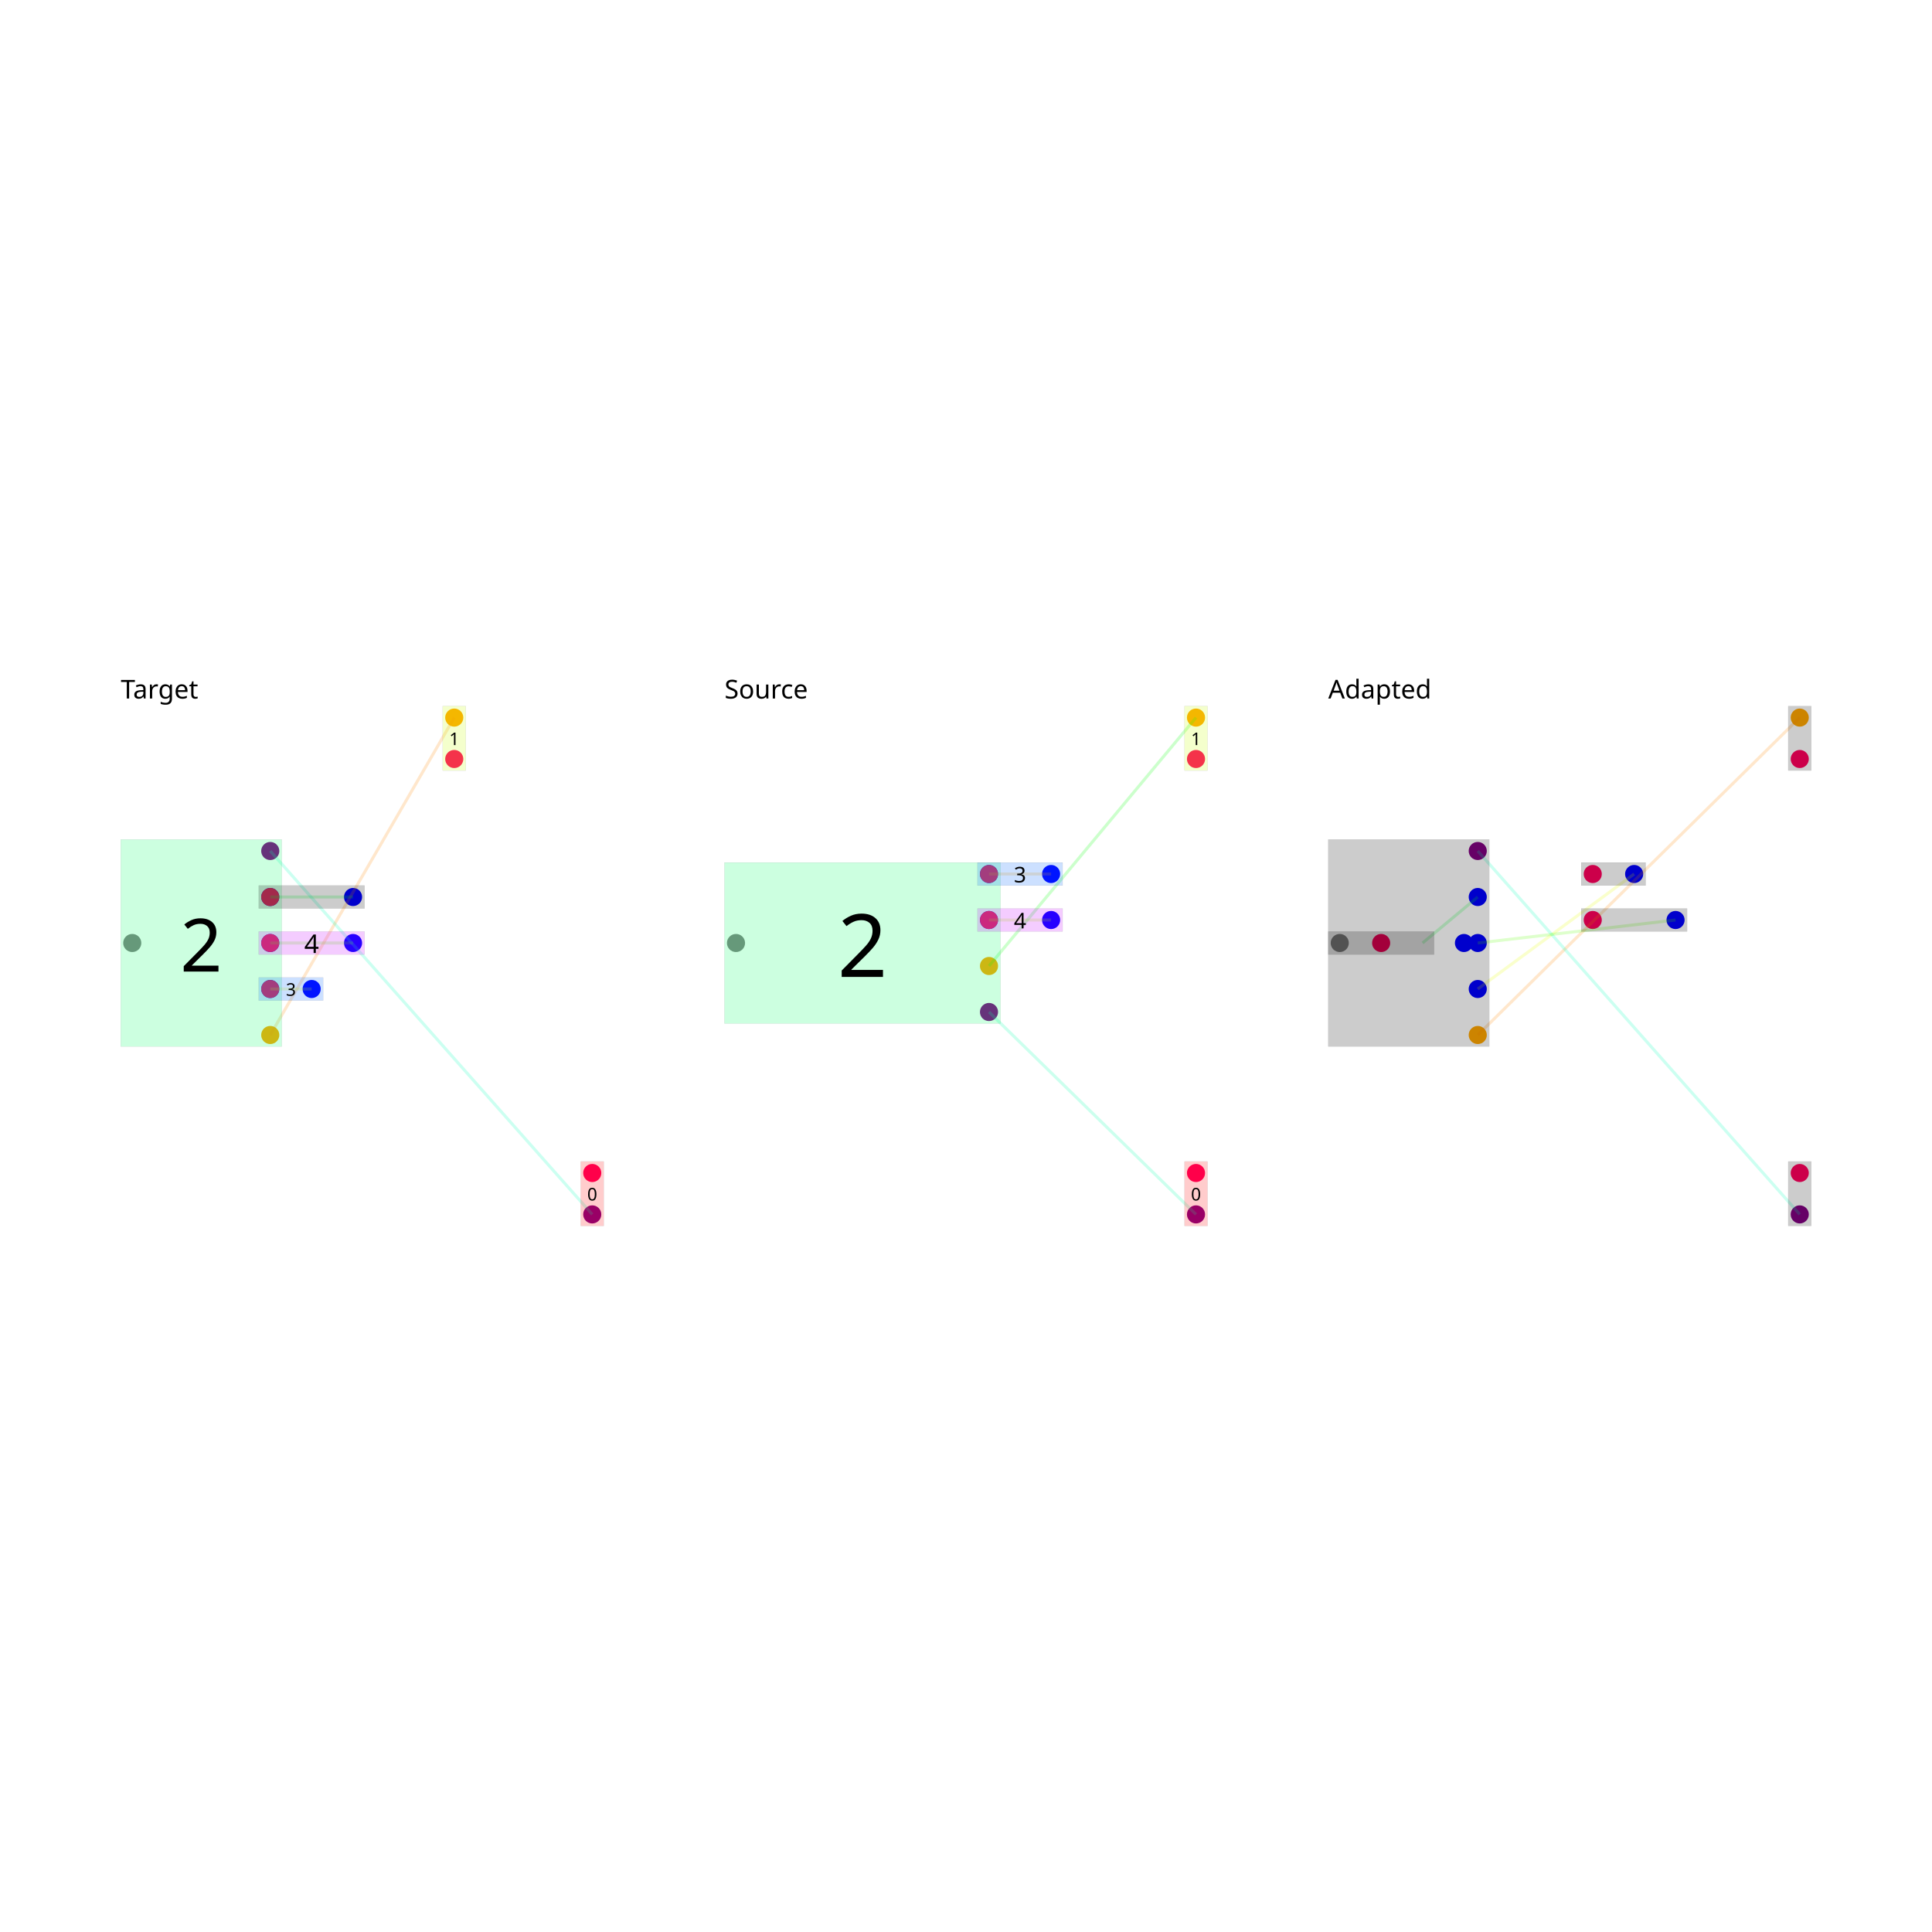
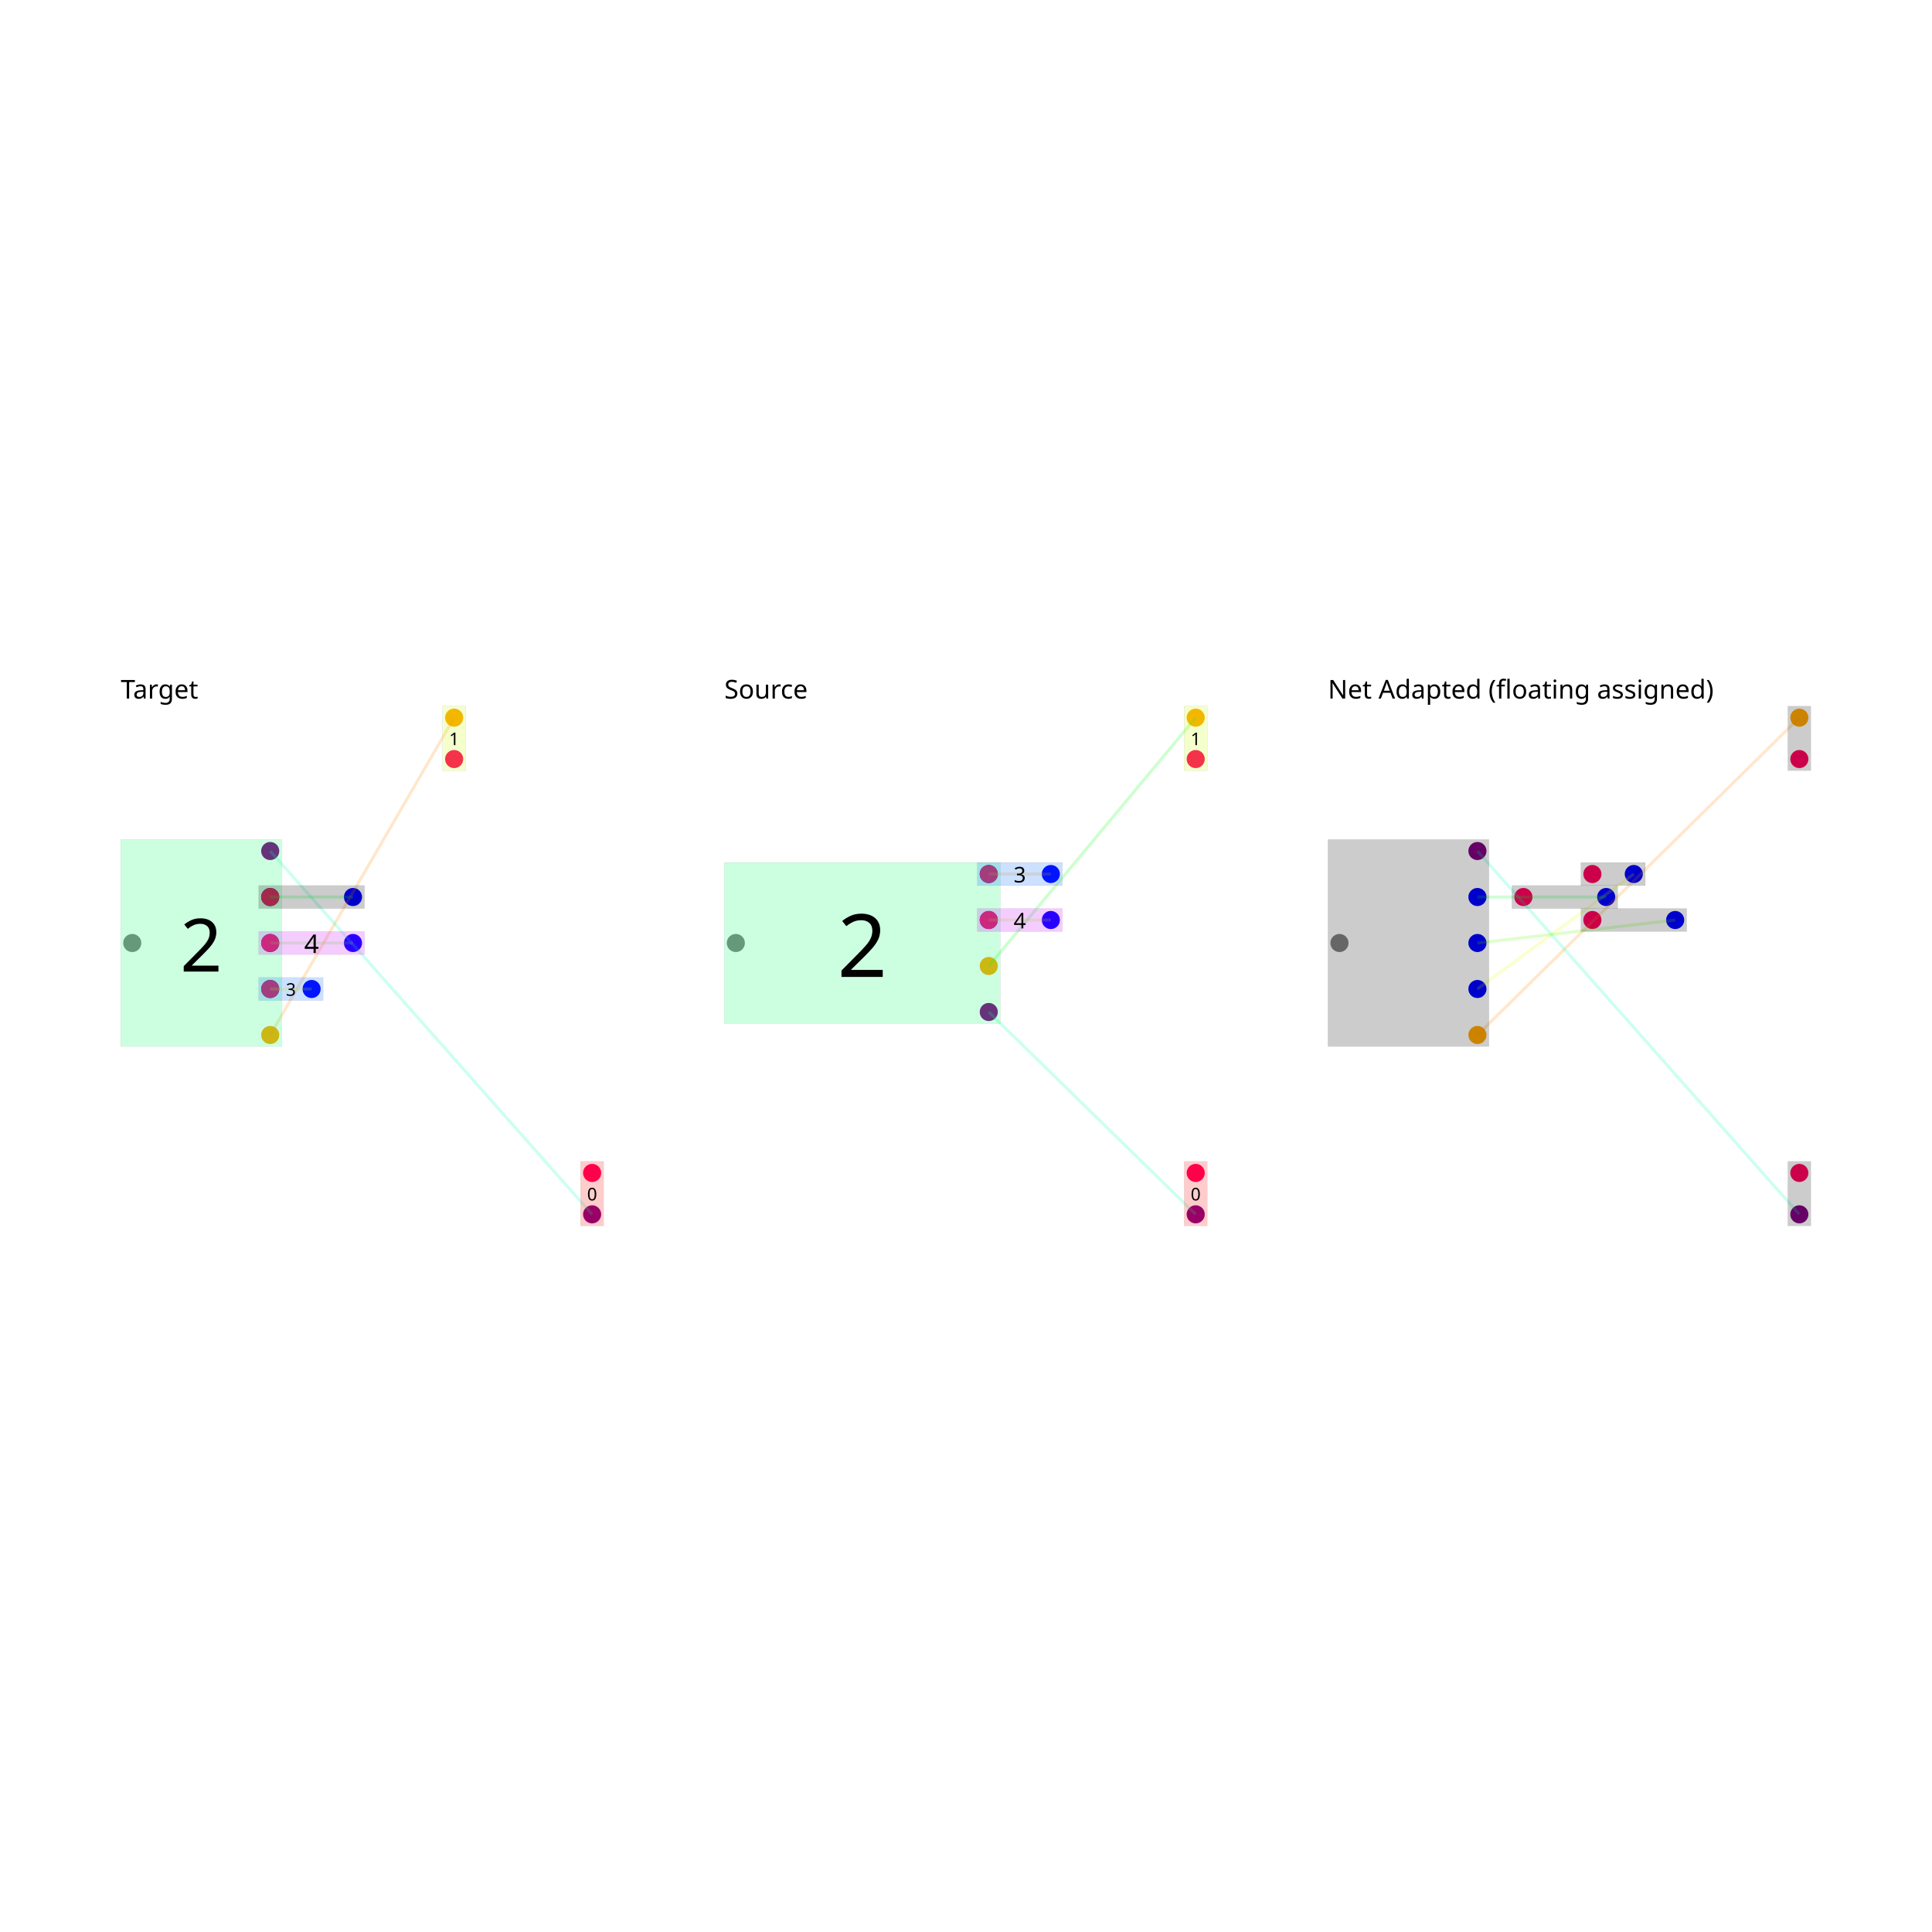
<svg xmlns="http://www.w3.org/2000/svg" width="640" height="640" viewBox="0 0 640 640">
  <rect width="100%" height="100%" fill="white" />
  <g>
-     <circle data-type="point" data-label="schematic_component_0_center component_center center_schematic_component_0" data-x="0" data-y="0" cx="43.81" cy="312.381" r="3" fill="gray" />
-   </g>
-   <g>
-     <circle data-type="point" data-label="schematic_port_0 vcc unnamedsubcircuit114_connectivity_net0" data-x="0.6000000000000001" data-y="-0.4" cx="89.524" cy="342.857" r="3" fill="orange" />
-   </g>
-   <g>
-     <circle data-type="point" data-label="schematic_port_1 normal unnamedsubcircuit114_connectivity_net1" data-x="0.6000000000000001" data-y="-0.2" cx="89.524" cy="327.619" r="3" fill="blue" />
-   </g>
-   <g>
-     <circle data-type="point" data-label="schematic_port_2 normal unnamedsubcircuit114_connectivity_net2" data-x="0.6000000000000001" data-y="0" cx="89.524" cy="312.381" r="3" fill="blue" />
-   </g>
-   <g>
-     <circle data-type="point" data-label="schematic_port_3 normal unnamedsubcircuit114_connectivity_net3" data-x="0.6000000000000001" data-y="0.20000000000000007" cx="89.524" cy="297.143" r="3" fill="blue" />
-   </g>
-   <g>
-     <circle data-type="point" data-label="schematic_port_4 gnd unnamedsubcircuit114_connectivity_net4" data-x="0.6000000000000001" data-y="0.4" cx="89.524" cy="281.905" r="3" fill="purple" />
-   </g>
-   <g>
-     <circle data-type="point" data-label="schematic_net_label_0_pin gnd unnamedsubcircuit114_connectivity_net4" data-x="2" data-y="-1.18" cx="196.19" cy="402.286" r="3" fill="purple" />
-   </g>
-   <g>
-     <circle data-type="point" data-label="schematic_net_label_0_center netlabel_center schematic_net_label_0_center" data-x="2" data-y="-1" cx="196.19" cy="388.571" r="3" fill="hsl(338.4, 100%, 50%, 1)" />
-   </g>
-   <g>
-     <circle data-type="point" data-label="schematic_net_label_1_pin vcc unnamedsubcircuit114_connectivity_net0" data-x="1.4" data-y="0.98" cx="150.476" cy="237.714" r="3" fill="orange" />
-   </g>
-   <g>
-     <circle data-type="point" data-label="schematic_net_label_1_center netlabel_center schematic_net_label_1_center" data-x="1.4" data-y="0.8" cx="150.476" cy="251.429" r="3" fill="hsl(338.4, 100%, 50%, 1)" />
-   </g>
-   <g>
-     <circle data-type="point" data-label="schematic_net_label_2_pin normal unnamedsubcircuit114_connectivity_net1" data-x="0.78" data-y="-0.2" cx="103.238" cy="327.619" r="3" fill="blue" />
-   </g>
-   <g>
-     <circle data-type="point" data-label="schematic_net_label_2_center netlabel_center schematic_net_label_2_center" data-x="0.6000000000000001" data-y="-0.2" cx="89.524" cy="327.619" r="3" fill="hsl(338.4, 100%, 50%, 1)" />
-   </g>
-   <g>
-     <circle data-type="point" data-label="schematic_net_label_3_pin normal unnamedsubcircuit114_connectivity_net2" data-x="0.9600000000000001" data-y="0" cx="116.952" cy="312.381" r="3" fill="blue" />
-   </g>
-   <g>
-     <circle data-type="point" data-label="schematic_net_label_3_center netlabel_center schematic_net_label_3_center" data-x="0.6000000000000001" data-y="0" cx="89.524" cy="312.381" r="3" fill="hsl(338.4, 100%, 50%, 1)" />
-   </g>
-   <g>
-     <circle data-type="point" data-label="schematic_net_label_4_pin normal unnamedsubcircuit114_connectivity_net3" data-x="0.9600000000000001" data-y="0.20000000000000007" cx="116.952" cy="297.143" r="3" fill="blue" />
-   </g>
-   <g>
-     <circle data-type="point" data-label="schematic_net_label_4_center netlabel_center schematic_net_label_4_center" data-x="0.6000000000000001" data-y="0.20000000000000007" cx="89.524" cy="297.143" r="3" fill="hsl(338.4, 100%, 50%, 1)" />
-   </g>
-   <g>
-     <circle data-type="point" data-label="schematic_component_0_center component_center center_schematic_component_0" data-x="2.625" data-y="0" cx="243.81" cy="312.381" r="3" fill="gray" />
-   </g>
-   <g>
-     <circle data-type="point" data-label="schematic_port_0 normal unnamedsubcircuit13_connectivity_net0" data-x="3.725" data-y="0.30000000000000004" cx="327.619" cy="289.524" r="3" fill="blue" />
-   </g>
-   <g>
-     <circle data-type="point" data-label="schematic_port_1 normal unnamedsubcircuit13_connectivity_net1" data-x="3.725" data-y="0.09999999999999998" cx="327.619" cy="304.762" r="3" fill="blue" />
-   </g>
-   <g>
-     <circle data-type="point" data-label="schematic_port_2 vcc unnamedsubcircuit13_connectivity_net2" data-x="3.725" data-y="-0.10000000000000003" cx="327.619" cy="320" r="3" fill="orange" />
-   </g>
-   <g>
-     <circle data-type="point" data-label="schematic_port_3 gnd unnamedsubcircuit13_connectivity_net3" data-x="3.725" data-y="-0.30000000000000004" cx="327.619" cy="335.238" r="3" fill="purple" />
-   </g>
-   <g>
-     <circle data-type="point" data-label="schematic_net_label_0_pin gnd unnamedsubcircuit13_connectivity_net3" data-x="4.625" data-y="-1.18" cx="396.19" cy="402.286" r="3" fill="purple" />
-   </g>
-   <g>
-     <circle data-type="point" data-label="schematic_net_label_0_center netlabel_center schematic_net_label_0_center" data-x="4.625" data-y="-1" cx="396.19" cy="388.571" r="3" fill="hsl(338.4, 100%, 50%, 1)" />
-   </g>
-   <g>
-     <circle data-type="point" data-label="schematic_net_label_1_pin vcc unnamedsubcircuit13_connectivity_net2" data-x="4.625" data-y="0.98" cx="396.19" cy="237.714" r="3" fill="orange" />
-   </g>
-   <g>
-     <circle data-type="point" data-label="schematic_net_label_1_center netlabel_center schematic_net_label_1_center" data-x="4.625" data-y="0.8" cx="396.19" cy="251.429" r="3" fill="hsl(338.4, 100%, 50%, 1)" />
-   </g>
-   <g>
-     <circle data-type="point" data-label="schematic_net_label_2_pin normal unnamedsubcircuit13_connectivity_net0" data-x="3.995" data-y="0.30000000000000004" cx="348.19" cy="289.524" r="3" fill="blue" />
-   </g>
-   <g>
-     <circle data-type="point" data-label="schematic_net_label_2_center netlabel_center schematic_net_label_2_center" data-x="3.725" data-y="0.30000000000000004" cx="327.619" cy="289.524" r="3" fill="hsl(338.4, 100%, 50%, 1)" />
-   </g>
-   <g>
-     <circle data-type="point" data-label="schematic_net_label_3_pin normal unnamedsubcircuit13_connectivity_net1" data-x="3.995" data-y="0.09999999999999998" cx="348.19" cy="304.762" r="3" fill="blue" />
-   </g>
-   <g>
-     <circle data-type="point" data-label="schematic_net_label_3_center netlabel_center schematic_net_label_3_center" data-x="3.725" data-y="0.09999999999999998" cx="327.619" cy="304.762" r="3" fill="hsl(338.4, 100%, 50%, 1)" />
-   </g>
-   <g>
-     <circle data-type="point" data-label="schematic_component_0_center component_center center_schematic_component_0" data-x="5.249999999999999" data-y="0" cx="443.81" cy="312.381" r="3" fill="gray" />
-   </g>
-   <g>
-     <circle data-type="point" data-label="schematic_port_0 vcc unnamedsubcircuit114_connectivity_net0" data-x="5.85" data-y="-0.4" cx="489.524" cy="342.857" r="3" fill="orange" />
-   </g>
-   <g>
-     <circle data-type="point" data-label="schematic_port_1 normal unnamedsubcircuit114_connectivity_net1" data-x="5.85" data-y="-0.2" cx="489.524" cy="327.619" r="3" fill="blue" />
-   </g>
-   <g>
-     <circle data-type="point" data-label="schematic_port_2 normal unnamedsubcircuit114_connectivity_net2" data-x="5.85" data-y="0" cx="489.524" cy="312.381" r="3" fill="blue" />
-   </g>
-   <g>
-     <circle data-type="point" data-label="schematic_port_3 normal unnamedsubcircuit114_connectivity_net3" data-x="5.85" data-y="0.20000000000000007" cx="489.524" cy="297.143" r="3" fill="blue" />
-   </g>
-   <g>
-     <circle data-type="point" data-label="schematic_port_4 gnd unnamedsubcircuit114_connectivity_net4" data-x="5.85" data-y="0.4" cx="489.524" cy="281.905" r="3" fill="purple" />
-   </g>
-   <g>
-     <circle data-type="point" data-label="schematic_net_label_0_pin gnd unnamedsubcircuit114_connectivity_net4" data-x="7.249999999999999" data-y="-1.18" cx="596.19" cy="402.286" r="3" fill="purple" />
-   </g>
-   <g>
-     <circle data-type="point" data-label="schematic_net_label_0_center netlabel_center schematic_net_label_0_center" data-x="7.249999999999999" data-y="-1" cx="596.19" cy="388.571" r="3" fill="hsl(338.4, 100%, 50%, 1)" />
-   </g>
-   <g>
-     <circle data-type="point" data-label="schematic_net_label_1_pin vcc unnamedsubcircuit114_connectivity_net0" data-x="7.249999999999999" data-y="0.98" cx="596.19" cy="237.714" r="3" fill="orange" />
-   </g>
-   <g>
-     <circle data-type="point" data-label="schematic_net_label_1_center netlabel_center schematic_net_label_1_center" data-x="7.249999999999999" data-y="0.8" cx="596.19" cy="251.429" r="3" fill="hsl(338.4, 100%, 50%, 1)" />
-   </g>
-   <g>
-     <circle data-type="point" data-label="schematic_net_label_2_pin normal unnamedsubcircuit114_connectivity_net1" data-x="6.529999999999999" data-y="0.30000000000000004" cx="541.333" cy="289.524" r="3" fill="blue" />
-   </g>
-   <g>
-     <circle data-type="point" data-label="schematic_net_label_2_center netlabel_center schematic_net_label_2_center" data-x="6.35" data-y="0.30000000000000004" cx="527.619" cy="289.524" r="3" fill="hsl(338.4, 100%, 50%, 1)" />
-   </g>
-   <g>
-     <circle data-type="point" data-label="schematic_net_label_3_pin normal unnamedsubcircuit114_connectivity_net2" data-x="6.709999999999999" data-y="0.09999999999999998" cx="555.048" cy="304.762" r="3" fill="blue" />
-   </g>
-   <g>
-     <circle data-type="point" data-label="schematic_net_label_3_center netlabel_center schematic_net_label_3_center" data-x="6.35" data-y="0.09999999999999998" cx="527.619" cy="304.762" r="3" fill="hsl(338.4, 100%, 50%, 1)" />
-   </g>
-   <g>
-     <circle data-type="point" data-label="schematic_net_label_4_pin normal unnamedsubcircuit114_connectivity_net3" data-x="5.789999999999999" data-y="0" cx="484.952" cy="312.381" r="3" fill="blue" />
-   </g>
-   <g>
-     <circle data-type="point" data-label="schematic_net_label_4_center netlabel_center schematic_net_label_4_center" data-x="5.429999999999999" data-y="0" cx="457.524" cy="312.381" r="3" fill="hsl(338.4, 100%, 50%, 1)" />
-   </g>
-   <g>
-     <polyline data-points="0.6000000000000001,-0.4 1.4,0.98" data-type="line" data-label="" points="89.524,342.857 150.476,237.714" fill="none" stroke="hsl(32.727, 100%, 50%, 0.2)" stroke-width="1" />
-   </g>
-   <g>
-     <polyline data-points="0.6000000000000001,-0.2 0.78,-0.2" data-type="line" data-label="" points="89.524,327.619 103.238,327.619" fill="none" stroke="hsl(65.455, 100%, 50%, 0.2)" stroke-width="1" />
-   </g>
-   <g>
-     <polyline data-points="0.6000000000000001,0 0.9600000000000001,0" data-type="line" data-label="" points="89.524,312.381 116.952,312.381" fill="none" stroke="hsl(98.182, 100%, 50%, 0.2)" stroke-width="1" />
-   </g>
-   <g>
-     <polyline data-points="0.6000000000000001,0.20000000000000007 0.9600000000000001,0.20000000000000007" data-type="line" data-label="" points="89.524,297.143 116.952,297.143" fill="none" stroke="hsl(130.909, 100%, 50%, 0.2)" stroke-width="1" />
-   </g>
-   <g>
-     <polyline data-points="0.6000000000000001,0.4 2,-1.18" data-type="line" data-label="" points="89.524,281.905 196.19,402.286" fill="none" stroke="hsl(163.636, 100%, 50%, 0.2)" stroke-width="1" />
-   </g>
-   <g>
-     <polyline data-points="3.725,0.30000000000000004 3.995,0.30000000000000004" data-type="line" data-label="" points="327.619,289.524 348.19,289.524" fill="none" stroke="hsl(40, 100%, 50%, 0.2)" stroke-width="1" />
-   </g>
-   <g>
-     <polyline data-points="3.725,0.09999999999999998 3.995,0.09999999999999998" data-type="line" data-label="" points="327.619,304.762 348.19,304.762" fill="none" stroke="hsl(80, 100%, 50%, 0.2)" stroke-width="1" />
-   </g>
-   <g>
-     <polyline data-points="3.725,-0.10000000000000003 4.625,0.98" data-type="line" data-label="" points="327.619,320 396.19,237.714" fill="none" stroke="hsl(120, 100%, 50%, 0.2)" stroke-width="1" />
-   </g>
-   <g>
-     <polyline data-points="3.725,-0.30000000000000004 4.625,-1.18" data-type="line" data-label="" points="327.619,335.238 396.19,402.286" fill="none" stroke="hsl(160, 100%, 50%, 0.2)" stroke-width="1" />
-   </g>
-   <g>
-     <polyline data-points="5.85,-0.4 7.249999999999999,0.98" data-type="line" data-label="" points="489.524,342.857 596.19,237.714" fill="none" stroke="hsl(32.727, 100%, 50%, 0.2)" stroke-width="1" />
-   </g>
-   <g>
-     <polyline data-points="5.85,-0.2 6.529999999999999,0.30000000000000004" data-type="line" data-label="" points="489.524,327.619 541.333,289.524" fill="none" stroke="hsl(65.455, 100%, 50%, 0.2)" stroke-width="1" />
-   </g>
-   <g>
-     <polyline data-points="5.85,0 6.709999999999999,0.09999999999999998" data-type="line" data-label="" points="489.524,312.381 555.048,304.762" fill="none" stroke="hsl(98.182, 100%, 50%, 0.2)" stroke-width="1" />
-   </g>
-   <g>
-     <polyline data-points="5.85,0.20000000000000007 5.609999999999999,0" data-type="line" data-label="" points="489.524,297.143 471.238,312.381" fill="none" stroke="hsl(130.909, 100%, 50%, 0.2)" stroke-width="1" />
-   </g>
-   <g>
-     <polyline data-points="5.85,0.4 7.249999999999999,-1.18" data-type="line" data-label="" points="489.524,281.905 596.19,402.286" fill="none" stroke="hsl(163.636, 100%, 50%, 0.2)" stroke-width="1" />
-   </g>
-   <g>
-     <rect data-type="rect" data-label="schematic_component_0" data-x="0.30000000000000004" data-y="0" x="40" y="278.095" width="53.333" height="68.571" fill="hsl(144, 100%, 50%, 0.2)" stroke="black" stroke-width="0.013" />
-   </g>
-   <g>
-     <rect data-type="rect" data-label="schematic_net_label_0" data-x="2" data-y="-1.0899999999999999" x="192.381" y="384.762" width="7.619" height="21.333" fill="hsl(0, 100%, 50%, 0.2)" stroke="black" stroke-width="0.013" />
-   </g>
-   <g>
-     <rect data-type="rect" data-label="schematic_net_label_1" data-x="1.4" data-y="0.89" x="146.667" y="233.905" width="7.619" height="21.333" fill="hsl(72, 100%, 50%, 0.2)" stroke="black" stroke-width="0.013" />
-   </g>
-   <g>
-     <rect data-type="rect" data-label="schematic_net_label_2" data-x="0.6900000000000001" data-y="-0.2" x="85.714" y="323.81" width="21.333" height="7.619" fill="hsl(216, 100%, 50%, 0.2)" stroke="black" stroke-width="0.013" />
-   </g>
-   <g>
-     <rect data-type="rect" data-label="schematic_net_label_3" data-x="0.78" data-y="0" x="85.714" y="308.571" width="35.048" height="7.619" fill="hsl(288, 100%, 50%, 0.2)" stroke="black" stroke-width="0.013" />
-   </g>
-   <g>
-     <rect data-type="rect" data-label="schematic_net_label_4" data-x="0.78" data-y="0.20000000000000007" x="85.714" y="293.333" width="35.048" height="7.619" fill="rgba(0, 0, 0, 0.2)" stroke="black" stroke-width="0.013" />
-   </g>
-   <g>
-     <rect data-type="rect" data-label="schematic_component_0" data-x="3.175" data-y="0" x="240" y="285.714" width="91.429" height="53.333" fill="hsl(144, 100%, 50%, 0.2)" stroke="black" stroke-width="0.013" />
-   </g>
-   <g>
-     <rect data-type="rect" data-label="schematic_net_label_0" data-x="4.625" data-y="-1.0899999999999999" x="392.381" y="384.762" width="7.619" height="21.333" fill="hsl(0, 100%, 50%, 0.2)" stroke="black" stroke-width="0.013" />
-   </g>
-   <g>
-     <rect data-type="rect" data-label="schematic_net_label_1" data-x="4.625" data-y="0.89" x="392.381" y="233.905" width="7.619" height="21.333" fill="hsl(72, 100%, 50%, 0.2)" stroke="black" stroke-width="0.013" />
-   </g>
-   <g>
-     <rect data-type="rect" data-label="schematic_net_label_2" data-x="3.8600000000000003" data-y="0.30000000000000004" x="323.81" y="285.714" width="28.19" height="7.619" fill="hsl(216, 100%, 50%, 0.2)" stroke="black" stroke-width="0.013" />
-   </g>
-   <g>
-     <rect data-type="rect" data-label="schematic_net_label_3" data-x="3.8600000000000003" data-y="0.09999999999999998" x="323.81" y="300.952" width="28.19" height="7.619" fill="hsl(288, 100%, 50%, 0.2)" stroke="black" stroke-width="0.013" />
-   </g>
-   <g>
-     <rect data-type="rect" data-label="schematic_component_0" data-x="5.549999999999999" data-y="0" x="440" y="278.095" width="53.333" height="68.571" fill="rgba(0, 0, 0, 0.2)" stroke="black" stroke-width="0.013" />
-   </g>
-   <g>
-     <rect data-type="rect" data-label="schematic_net_label_0" data-x="7.249999999999999" data-y="-1.0899999999999999" x="592.381" y="384.762" width="7.619" height="21.333" fill="rgba(0, 0, 0, 0.2)" stroke="black" stroke-width="0.013" />
-   </g>
-   <g>
-     <rect data-type="rect" data-label="schematic_net_label_1" data-x="7.249999999999999" data-y="0.89" x="592.381" y="233.905" width="7.619" height="21.333" fill="rgba(0, 0, 0, 0.2)" stroke="black" stroke-width="0.013" />
-   </g>
-   <g>
-     <rect data-type="rect" data-label="schematic_net_label_2" data-x="6.4399999999999995" data-y="0.30000000000000004" x="523.81" y="285.714" width="21.333" height="7.619" fill="rgba(0, 0, 0, 0.2)" stroke="black" stroke-width="0.013" />
-   </g>
-   <g>
-     <rect data-type="rect" data-label="schematic_net_label_3" data-x="6.529999999999999" data-y="0.09999999999999998" x="523.81" y="300.952" width="35.048" height="7.619" fill="rgba(0, 0, 0, 0.2)" stroke="black" stroke-width="0.013" />
-   </g>
-   <g>
-     <rect data-type="rect" data-label="schematic_net_label_4" data-x="5.429999999999999" data-y="0" x="440" y="308.571" width="35.048" height="7.619" fill="rgba(0, 0, 0, 0.2)" stroke="black" stroke-width="0.013" />
-   </g>
-   <text data-type="text" data-label="Target" data-x="-0.04999999999999999" data-y="1.03" x="40" y="233.905" fill="black" font-size="8.61" font-family="sans-serif" text-anchor="start" dominant-baseline="text-after-edge">Target</text>
-   <text data-type="text" data-label="2" data-x="0.30000000000000004" data-y="0" x="66.667" y="312.381" fill="black" font-size="24.381" font-family="sans-serif" text-anchor="middle" dominant-baseline="central">2</text>
-   <text data-type="text" data-label="0" data-x="2" data-y="-1.0899999999999999" x="196.19" y="395.429" fill="black" font-size="5.79" font-family="sans-serif" text-anchor="middle" dominant-baseline="central">0</text>
-   <text data-type="text" data-label="1" data-x="1.4" data-y="0.89" x="150.476" y="244.571" fill="black" font-size="5.79" font-family="sans-serif" text-anchor="middle" dominant-baseline="central">1</text>
-   <text data-type="text" data-label="3" data-x="0.6900000000000001" data-y="-0.2" x="96.381" y="327.619" fill="black" font-size="5.79" font-family="sans-serif" text-anchor="middle" dominant-baseline="central">3</text>
-   <text data-type="text" data-label="4" data-x="0.78" data-y="0" x="103.238" y="312.381" fill="black" font-size="8.533" font-family="sans-serif" text-anchor="middle" dominant-baseline="central">4</text>
-   <text data-type="text" data-label="Source" data-x="2.575" data-y="1.03" x="240" y="233.905" fill="black" font-size="8.61" font-family="sans-serif" text-anchor="start" dominant-baseline="text-after-edge">Source</text>
-   <text data-type="text" data-label="2" data-x="3.175" data-y="0" x="285.714" y="312.381" fill="black" font-size="28.952" font-family="sans-serif" text-anchor="middle" dominant-baseline="central">2</text>
-   <text data-type="text" data-label="0" data-x="4.625" data-y="-1.0899999999999999" x="396.19" y="395.429" fill="black" font-size="5.79" font-family="sans-serif" text-anchor="middle" dominant-baseline="central">0</text>
-   <text data-type="text" data-label="1" data-x="4.625" data-y="0.89" x="396.19" y="244.571" fill="black" font-size="5.79" font-family="sans-serif" text-anchor="middle" dominant-baseline="central">1</text>
-   <text data-type="text" data-label="3" data-x="3.8600000000000003" data-y="0.30000000000000004" x="337.905" y="289.524" fill="black" font-size="7.162" font-family="sans-serif" text-anchor="middle" dominant-baseline="central">3</text>
-   <text data-type="text" data-label="4" data-x="3.8600000000000003" data-y="0.09999999999999998" x="337.905" y="304.762" fill="black" font-size="7.162" font-family="sans-serif" text-anchor="middle" dominant-baseline="central">4</text>
-   <text data-type="text" data-label="Adapted" data-x="5.199999999999999" data-y="1.03" x="440" y="233.905" fill="black" font-size="8.61" font-family="sans-serif" text-anchor="start" dominant-baseline="text-after-edge">Adapted</text>
+     <circle data-type="point" data-label="schematic_component_0_center component_center center_schematic_component_0" data-x="0" data-y="0" cx="43.808" cy="312.383" r="3" fill="gray" />
+   </g>
+   <g>
+     <circle data-type="point" data-label="schematic_port_0 vcc unnamedsubcircuit114_connectivity_net0" data-x="0.6000000000000001" data-y="-0.4" cx="89.51" cy="342.851" r="3" fill="orange" />
+   </g>
+   <g>
+     <circle data-type="point" data-label="schematic_port_1 normal unnamedsubcircuit114_connectivity_net1" data-x="0.6000000000000001" data-y="-0.2" cx="89.51" cy="327.617" r="3" fill="blue" />
+   </g>
+   <g>
+     <circle data-type="point" data-label="schematic_port_2 normal unnamedsubcircuit114_connectivity_net2" data-x="0.6000000000000001" data-y="0" cx="89.51" cy="312.383" r="3" fill="blue" />
+   </g>
+   <g>
+     <circle data-type="point" data-label="schematic_port_3 normal unnamedsubcircuit114_connectivity_net3" data-x="0.6000000000000001" data-y="0.20000000000000007" cx="89.51" cy="297.149" r="3" fill="blue" />
+   </g>
+   <g>
+     <circle data-type="point" data-label="schematic_port_4 gnd unnamedsubcircuit114_connectivity_net4" data-x="0.6000000000000001" data-y="0.4" cx="89.51" cy="281.915" r="3" fill="purple" />
+   </g>
+   <g>
+     <circle data-type="point" data-label="schematic_net_label_0_pin gnd unnamedsubcircuit114_connectivity_net4" data-x="2" data-y="-1.18" cx="196.147" cy="402.263" r="3" fill="purple" />
+   </g>
+   <g>
+     <circle data-type="point" data-label="schematic_net_label_0_center netlabel_center schematic_net_label_0_center" data-x="2" data-y="-1" cx="196.147" cy="388.553" r="3" fill="hsl(338.4, 100%, 50%, 1)" />
+   </g>
+   <g>
+     <circle data-type="point" data-label="schematic_net_label_1_pin vcc unnamedsubcircuit114_connectivity_net0" data-x="1.4" data-y="0.98" cx="150.446" cy="237.737" r="3" fill="orange" />
+   </g>
+   <g>
+     <circle data-type="point" data-label="schematic_net_label_1_center netlabel_center schematic_net_label_1_center" data-x="1.4" data-y="0.8" cx="150.446" cy="251.447" r="3" fill="hsl(338.4, 100%, 50%, 1)" />
+   </g>
+   <g>
+     <circle data-type="point" data-label="schematic_net_label_2_pin normal unnamedsubcircuit114_connectivity_net1" data-x="0.78" data-y="-0.2" cx="103.221" cy="327.617" r="3" fill="blue" />
+   </g>
+   <g>
+     <circle data-type="point" data-label="schematic_net_label_2_center netlabel_center schematic_net_label_2_center" data-x="0.6000000000000001" data-y="-0.2" cx="89.51" cy="327.617" r="3" fill="hsl(338.4, 100%, 50%, 1)" />
+   </g>
+   <g>
+     <circle data-type="point" data-label="schematic_net_label_3_pin normal unnamedsubcircuit114_connectivity_net2" data-x="0.9600000000000001" data-y="0" cx="116.931" cy="312.383" r="3" fill="blue" />
+   </g>
+   <g>
+     <circle data-type="point" data-label="schematic_net_label_3_center netlabel_center schematic_net_label_3_center" data-x="0.6000000000000001" data-y="0" cx="89.51" cy="312.383" r="3" fill="hsl(338.4, 100%, 50%, 1)" />
+   </g>
+   <g>
+     <circle data-type="point" data-label="schematic_net_label_4_pin normal unnamedsubcircuit114_connectivity_net3" data-x="0.9600000000000001" data-y="0.20000000000000007" cx="116.931" cy="297.149" r="3" fill="blue" />
+   </g>
+   <g>
+     <circle data-type="point" data-label="schematic_net_label_4_center netlabel_center schematic_net_label_4_center" data-x="0.6000000000000001" data-y="0.20000000000000007" cx="89.51" cy="297.149" r="3" fill="hsl(338.4, 100%, 50%, 1)" />
+   </g>
+   <g>
+     <circle data-type="point" data-label="schematic_component_0_center component_center center_schematic_component_0" data-x="2.625" data-y="0" cx="243.753" cy="312.383" r="3" fill="gray" />
+   </g>
+   <g>
+     <circle data-type="point" data-label="schematic_port_0 normal unnamedsubcircuit13_connectivity_net0" data-x="3.725" data-y="0.30000000000000004" cx="327.54" cy="289.532" r="3" fill="blue" />
+   </g>
+   <g>
+     <circle data-type="point" data-label="schematic_port_1 normal unnamedsubcircuit13_connectivity_net1" data-x="3.725" data-y="0.09999999999999998" cx="327.54" cy="304.766" r="3" fill="blue" />
+   </g>
+   <g>
+     <circle data-type="point" data-label="schematic_port_2 vcc unnamedsubcircuit13_connectivity_net2" data-x="3.725" data-y="-0.10000000000000003" cx="327.54" cy="320" r="3" fill="orange" />
+   </g>
+   <g>
+     <circle data-type="point" data-label="schematic_port_3 gnd unnamedsubcircuit13_connectivity_net3" data-x="3.725" data-y="-0.30000000000000004" cx="327.54" cy="335.234" r="3" fill="purple" />
+   </g>
+   <g>
+     <circle data-type="point" data-label="schematic_net_label_0_pin gnd unnamedsubcircuit13_connectivity_net3" data-x="4.625" data-y="-1.18" cx="396.092" cy="402.263" r="3" fill="purple" />
+   </g>
+   <g>
+     <circle data-type="point" data-label="schematic_net_label_0_center netlabel_center schematic_net_label_0_center" data-x="4.625" data-y="-1" cx="396.092" cy="388.553" r="3" fill="hsl(338.4, 100%, 50%, 1)" />
+   </g>
+   <g>
+     <circle data-type="point" data-label="schematic_net_label_1_pin vcc unnamedsubcircuit13_connectivity_net2" data-x="4.625" data-y="0.98" cx="396.092" cy="237.737" r="3" fill="orange" />
+   </g>
+   <g>
+     <circle data-type="point" data-label="schematic_net_label_1_center netlabel_center schematic_net_label_1_center" data-x="4.625" data-y="0.8" cx="396.092" cy="251.447" r="3" fill="hsl(338.4, 100%, 50%, 1)" />
+   </g>
+   <g>
+     <circle data-type="point" data-label="schematic_net_label_2_pin normal unnamedsubcircuit13_connectivity_net0" data-x="3.995" data-y="0.30000000000000004" cx="348.106" cy="289.532" r="3" fill="blue" />
+   </g>
+   <g>
+     <circle data-type="point" data-label="schematic_net_label_2_center netlabel_center schematic_net_label_2_center" data-x="3.725" data-y="0.30000000000000004" cx="327.54" cy="289.532" r="3" fill="hsl(338.4, 100%, 50%, 1)" />
+   </g>
+   <g>
+     <circle data-type="point" data-label="schematic_net_label_3_pin normal unnamedsubcircuit13_connectivity_net1" data-x="3.995" data-y="0.09999999999999998" cx="348.106" cy="304.766" r="3" fill="blue" />
+   </g>
+   <g>
+     <circle data-type="point" data-label="schematic_net_label_3_center netlabel_center schematic_net_label_3_center" data-x="3.725" data-y="0.09999999999999998" cx="327.54" cy="304.766" r="3" fill="hsl(338.4, 100%, 50%, 1)" />
+   </g>
+   <g>
+     <circle data-type="point" data-label="schematic_component_0_center component_center center_schematic_component_0" data-x="5.2502249999999995" data-y="0" cx="443.715" cy="312.383" r="3" fill="gray" />
+   </g>
+   <g>
+     <circle data-type="point" data-label="schematic_port_0 vcc unnamedsubcircuit114_connectivity_net0" data-x="5.850225" data-y="-0.4" cx="489.417" cy="342.851" r="3" fill="orange" />
+   </g>
+   <g>
+     <circle data-type="point" data-label="schematic_port_1 normal unnamedsubcircuit114_connectivity_net1" data-x="5.850225" data-y="-0.2" cx="489.417" cy="327.617" r="3" fill="blue" />
+   </g>
+   <g>
+     <circle data-type="point" data-label="schematic_port_2 normal unnamedsubcircuit114_connectivity_net2" data-x="5.850225" data-y="0" cx="489.417" cy="312.383" r="3" fill="blue" />
+   </g>
+   <g>
+     <circle data-type="point" data-label="schematic_port_3 normal unnamedsubcircuit114_connectivity_net3" data-x="5.850225" data-y="0.20000000000000007" cx="489.417" cy="297.149" r="3" fill="blue" />
+   </g>
+   <g>
+     <circle data-type="point" data-label="schematic_port_4 gnd unnamedsubcircuit114_connectivity_net4" data-x="5.850225" data-y="0.4" cx="489.417" cy="281.915" r="3" fill="purple" />
+   </g>
+   <g>
+     <circle data-type="point" data-label="schematic_net_label_0_pin gnd unnamedsubcircuit114_connectivity_net4" data-x="7.2502249999999995" data-y="-1.18" cx="596.054" cy="402.263" r="3" fill="purple" />
+   </g>
+   <g>
+     <circle data-type="point" data-label="schematic_net_label_0_center netlabel_center schematic_net_label_0_center" data-x="7.2502249999999995" data-y="-1" cx="596.054" cy="388.553" r="3" fill="hsl(338.4, 100%, 50%, 1)" />
+   </g>
+   <g>
+     <circle data-type="point" data-label="schematic_net_label_1_pin vcc unnamedsubcircuit114_connectivity_net0" data-x="7.2502249999999995" data-y="0.98" cx="596.054" cy="237.737" r="3" fill="orange" />
+   </g>
+   <g>
+     <circle data-type="point" data-label="schematic_net_label_1_center netlabel_center schematic_net_label_1_center" data-x="7.2502249999999995" data-y="0.8" cx="596.054" cy="251.447" r="3" fill="hsl(338.4, 100%, 50%, 1)" />
+   </g>
+   <g>
+     <circle data-type="point" data-label="schematic_net_label_2_pin normal unnamedsubcircuit114_connectivity_net1" data-x="6.530225" data-y="0.30000000000000004" cx="541.212" cy="289.532" r="3" fill="blue" />
+   </g>
+   <g>
+     <circle data-type="point" data-label="schematic_net_label_2_center netlabel_center schematic_net_label_2_center" data-x="6.350225" data-y="0.30000000000000004" cx="527.502" cy="289.532" r="3" fill="hsl(338.4, 100%, 50%, 1)" />
+   </g>
+   <g>
+     <circle data-type="point" data-label="schematic_net_label_3_pin normal unnamedsubcircuit114_connectivity_net2" data-x="6.710224999999999" data-y="0.09999999999999998" cx="554.923" cy="304.766" r="3" fill="blue" />
+   </g>
+   <g>
+     <circle data-type="point" data-label="schematic_net_label_3_center netlabel_center schematic_net_label_3_center" data-x="6.350225" data-y="0.09999999999999998" cx="527.502" cy="304.766" r="3" fill="hsl(338.4, 100%, 50%, 1)" />
+   </g>
+   <g>
+     <circle data-type="point" data-label="schematic_net_label_4_pin normal unnamedsubcircuit114_connectivity_net3" data-x="6.410225" data-y="0.20000000000000007" cx="532.072" cy="297.149" r="3" fill="blue" />
+   </g>
+   <g>
+     <circle data-type="point" data-label="schematic_net_label_4_center netlabel_center schematic_net_label_4_center" data-x="6.050224999999999" data-y="0.20000000000000007" cx="504.651" cy="297.149" r="3" fill="hsl(338.4, 100%, 50%, 1)" />
+   </g>
+   <g>
+     <polyline data-points="0.6000000000000001,-0.4 1.4,0.98" data-type="line" data-label="" points="89.51,342.851 150.446,237.737" fill="none" stroke="hsl(32.727, 100%, 50%, 0.2)" stroke-width="1" />
+   </g>
+   <g>
+     <polyline data-points="0.6000000000000001,-0.2 0.78,-0.2" data-type="line" data-label="" points="89.51,327.617 103.221,327.617" fill="none" stroke="hsl(65.455, 100%, 50%, 0.2)" stroke-width="1" />
+   </g>
+   <g>
+     <polyline data-points="0.6000000000000001,0 0.9600000000000001,0" data-type="line" data-label="" points="89.51,312.383 116.931,312.383" fill="none" stroke="hsl(98.182, 100%, 50%, 0.2)" stroke-width="1" />
+   </g>
+   <g>
+     <polyline data-points="0.6000000000000001,0.20000000000000007 0.9600000000000001,0.20000000000000007" data-type="line" data-label="" points="89.51,297.149 116.931,297.149" fill="none" stroke="hsl(130.909, 100%, 50%, 0.2)" stroke-width="1" />
+   </g>
+   <g>
+     <polyline data-points="0.6000000000000001,0.4 2,-1.18" data-type="line" data-label="" points="89.51,281.915 196.147,402.263" fill="none" stroke="hsl(163.636, 100%, 50%, 0.2)" stroke-width="1" />
+   </g>
+   <g>
+     <polyline data-points="3.725,0.30000000000000004 3.995,0.30000000000000004" data-type="line" data-label="" points="327.54,289.532 348.106,289.532" fill="none" stroke="hsl(40, 100%, 50%, 0.2)" stroke-width="1" />
+   </g>
+   <g>
+     <polyline data-points="3.725,0.09999999999999998 3.995,0.09999999999999998" data-type="line" data-label="" points="327.54,304.766 348.106,304.766" fill="none" stroke="hsl(80, 100%, 50%, 0.2)" stroke-width="1" />
+   </g>
+   <g>
+     <polyline data-points="3.725,-0.10000000000000003 4.625,0.98" data-type="line" data-label="" points="327.54,320 396.092,237.737" fill="none" stroke="hsl(120, 100%, 50%, 0.2)" stroke-width="1" />
+   </g>
+   <g>
+     <polyline data-points="3.725,-0.30000000000000004 4.625,-1.18" data-type="line" data-label="" points="327.54,335.234 396.092,402.263" fill="none" stroke="hsl(160, 100%, 50%, 0.2)" stroke-width="1" />
+   </g>
+   <g>
+     <polyline data-points="5.850225,-0.4 7.2502249999999995,0.98" data-type="line" data-label="" points="489.417,342.851 596.054,237.737" fill="none" stroke="hsl(32.727, 100%, 50%, 0.2)" stroke-width="1" />
+   </g>
+   <g>
+     <polyline data-points="5.850225,-0.2 6.530225,0.30000000000000004" data-type="line" data-label="" points="489.417,327.617 541.212,289.532" fill="none" stroke="hsl(65.455, 100%, 50%, 0.2)" stroke-width="1" />
+   </g>
+   <g>
+     <polyline data-points="5.850225,0 6.710224999999999,0.09999999999999998" data-type="line" data-label="" points="489.417,312.383 554.923,304.766" fill="none" stroke="hsl(98.182, 100%, 50%, 0.2)" stroke-width="1" />
+   </g>
+   <g>
+     <polyline data-points="5.850225,0.20000000000000007 6.410225,0.20000000000000007" data-type="line" data-label="" points="489.417,297.149 532.072,297.149" fill="none" stroke="hsl(130.909, 100%, 50%, 0.2)" stroke-width="1" />
+   </g>
+   <g>
+     <polyline data-points="5.850225,0.4 7.2502249999999995,-1.18" data-type="line" data-label="" points="489.417,281.915 596.054,402.263" fill="none" stroke="hsl(163.636, 100%, 50%, 0.2)" stroke-width="1" />
+   </g>
+   <g>
+     <rect data-type="rect" data-label="schematic_component_0" data-x="0.30000000000000004" data-y="0" x="40" y="278.107" width="53.319" height="68.553" fill="hsl(144, 100%, 50%, 0.2)" stroke="black" stroke-width="0.013" />
+   </g>
+   <g>
+     <rect data-type="rect" data-label="schematic_net_label_0" data-x="2" data-y="-1.0899999999999999" x="192.339" y="384.744" width="7.617" height="21.327" fill="hsl(0, 100%, 50%, 0.2)" stroke="black" stroke-width="0.013" />
+   </g>
+   <g>
+     <rect data-type="rect" data-label="schematic_net_label_1" data-x="1.4" data-y="0.89" x="146.637" y="233.928" width="7.617" height="21.327" fill="hsl(72, 100%, 50%, 0.2)" stroke="black" stroke-width="0.013" />
+   </g>
+   <g>
+     <rect data-type="rect" data-label="schematic_net_label_2" data-x="0.6900000000000001" data-y="-0.2" x="85.702" y="323.808" width="21.327" height="7.617" fill="hsl(216, 100%, 50%, 0.2)" stroke="black" stroke-width="0.013" />
+   </g>
+   <g>
+     <rect data-type="rect" data-label="schematic_net_label_3" data-x="0.78" data-y="0" x="85.702" y="308.575" width="35.038" height="7.617" fill="hsl(288, 100%, 50%, 0.2)" stroke="black" stroke-width="0.013" />
+   </g>
+   <g>
+     <rect data-type="rect" data-label="schematic_net_label_4" data-x="0.78" data-y="0.20000000000000007" x="85.702" y="293.341" width="35.038" height="7.617" fill="rgba(0, 0, 0, 0.2)" stroke="black" stroke-width="0.013" />
+   </g>
+   <g>
+     <rect data-type="rect" data-label="schematic_component_0" data-x="3.175" data-y="0" x="239.945" y="285.724" width="91.403" height="53.319" fill="hsl(144, 100%, 50%, 0.2)" stroke="black" stroke-width="0.013" />
+   </g>
+   <g>
+     <rect data-type="rect" data-label="schematic_net_label_0" data-x="4.625" data-y="-1.0899999999999999" x="392.284" y="384.744" width="7.617" height="21.327" fill="hsl(0, 100%, 50%, 0.2)" stroke="black" stroke-width="0.013" />
+   </g>
+   <g>
+     <rect data-type="rect" data-label="schematic_net_label_1" data-x="4.625" data-y="0.89" x="392.284" y="233.928" width="7.617" height="21.327" fill="hsl(72, 100%, 50%, 0.2)" stroke="black" stroke-width="0.013" />
+   </g>
+   <g>
+     <rect data-type="rect" data-label="schematic_net_label_2" data-x="3.8600000000000003" data-y="0.30000000000000004" x="323.731" y="285.724" width="28.183" height="7.617" fill="hsl(216, 100%, 50%, 0.2)" stroke="black" stroke-width="0.013" />
+   </g>
+   <g>
+     <rect data-type="rect" data-label="schematic_net_label_3" data-x="3.8600000000000003" data-y="0.09999999999999998" x="323.731" y="300.958" width="28.183" height="7.617" fill="hsl(288, 100%, 50%, 0.2)" stroke="black" stroke-width="0.013" />
+   </g>
+   <g>
+     <rect data-type="rect" data-label="schematic_component_0" data-x="5.550224999999999" data-y="0" x="439.907" y="278.107" width="53.319" height="68.553" fill="rgba(0, 0, 0, 0.2)" stroke="black" stroke-width="0.013" />
+   </g>
+   <g>
+     <rect data-type="rect" data-label="schematic_net_label_0" data-x="7.2502249999999995" data-y="-1.0899999999999999" x="592.246" y="384.744" width="7.617" height="21.327" fill="rgba(0, 0, 0, 0.2)" stroke="black" stroke-width="0.013" />
+   </g>
+   <g>
+     <rect data-type="rect" data-label="schematic_net_label_1" data-x="7.2502249999999995" data-y="0.89" x="592.246" y="233.928" width="7.617" height="21.327" fill="rgba(0, 0, 0, 0.2)" stroke="black" stroke-width="0.013" />
+   </g>
+   <g>
+     <rect data-type="rect" data-label="schematic_net_label_2" data-x="6.440225" data-y="0.30000000000000004" x="523.693" y="285.724" width="21.327" height="7.617" fill="rgba(0, 0, 0, 0.2)" stroke="black" stroke-width="0.013" />
+   </g>
+   <g>
+     <rect data-type="rect" data-label="schematic_net_label_3" data-x="6.530225" data-y="0.09999999999999998" x="523.693" y="300.958" width="35.038" height="7.617" fill="rgba(0, 0, 0, 0.2)" stroke="black" stroke-width="0.013" />
+   </g>
+   <g>
+     <rect data-type="rect" data-label="schematic_net_label_4" data-x="6.230225" data-y="0.20000000000000007" x="500.843" y="293.341" width="35.038" height="7.617" fill="rgba(0, 0, 0, 0.2)" stroke="black" stroke-width="0.013" />
+   </g>
+   <text data-type="text" data-label="Target" data-x="-0.04999999999999999" data-y="1.03" x="40" y="233.928" fill="black" font-size="8.607" font-family="sans-serif" text-anchor="start" dominant-baseline="text-after-edge">Target</text>
+   <text data-type="text" data-label="2" data-x="0.30000000000000004" data-y="0" x="66.659" y="312.383" fill="black" font-size="24.374" font-family="sans-serif" text-anchor="middle" dominant-baseline="central">2</text>
+   <text data-type="text" data-label="0" data-x="2" data-y="-1.0899999999999999" x="196.147" y="395.408" fill="black" font-size="5.789" font-family="sans-serif" text-anchor="middle" dominant-baseline="central">0</text>
+   <text data-type="text" data-label="1" data-x="1.4" data-y="0.89" x="150.446" y="244.592" fill="black" font-size="5.789" font-family="sans-serif" text-anchor="middle" dominant-baseline="central">1</text>
+   <text data-type="text" data-label="3" data-x="0.6900000000000001" data-y="-0.2" x="96.365" y="327.617" fill="black" font-size="5.789" font-family="sans-serif" text-anchor="middle" dominant-baseline="central">3</text>
+   <text data-type="text" data-label="4" data-x="0.78" data-y="0" x="103.221" y="312.383" fill="black" font-size="8.531" font-family="sans-serif" text-anchor="middle" dominant-baseline="central">4</text>
+   <text data-type="text" data-label="Source" data-x="2.575" data-y="1.03" x="239.945" y="233.928" fill="black" font-size="8.607" font-family="sans-serif" text-anchor="start" dominant-baseline="text-after-edge">Source</text>
+   <text data-type="text" data-label="2" data-x="3.175" data-y="0" x="285.647" y="312.383" fill="black" font-size="28.944" font-family="sans-serif" text-anchor="middle" dominant-baseline="central">2</text>
+   <text data-type="text" data-label="0" data-x="4.625" data-y="-1.0899999999999999" x="396.092" y="395.408" fill="black" font-size="5.789" font-family="sans-serif" text-anchor="middle" dominant-baseline="central">0</text>
+   <text data-type="text" data-label="1" data-x="4.625" data-y="0.89" x="396.092" y="244.592" fill="black" font-size="5.789" font-family="sans-serif" text-anchor="middle" dominant-baseline="central">1</text>
+   <text data-type="text" data-label="3" data-x="3.8600000000000003" data-y="0.30000000000000004" x="337.823" y="289.532" fill="black" font-size="7.16" font-family="sans-serif" text-anchor="middle" dominant-baseline="central">3</text>
+   <text data-type="text" data-label="4" data-x="3.8600000000000003" data-y="0.09999999999999998" x="337.823" y="304.766" fill="black" font-size="7.16" font-family="sans-serif" text-anchor="middle" dominant-baseline="central">4</text>
+   <text data-type="text" data-label="Net Adapted (floating assigned)" data-x="5.200225" data-y="1.03" x="439.907" y="233.928" fill="black" font-size="8.607" font-family="sans-serif" text-anchor="start" dominant-baseline="text-after-edge">Net Adapted (floating assigned)</text>
  <g id="crosshair" style="display: none">
    <line id="crosshair-h" y1="0" y2="640" stroke="#666" stroke-width="0.5" />
    <line id="crosshair-v" x1="0" x2="640" stroke="#666" stroke-width="0.5" />
    <text id="coordinates" font-family="monospace" font-size="12" fill="#666" />
  </g>
</svg>
